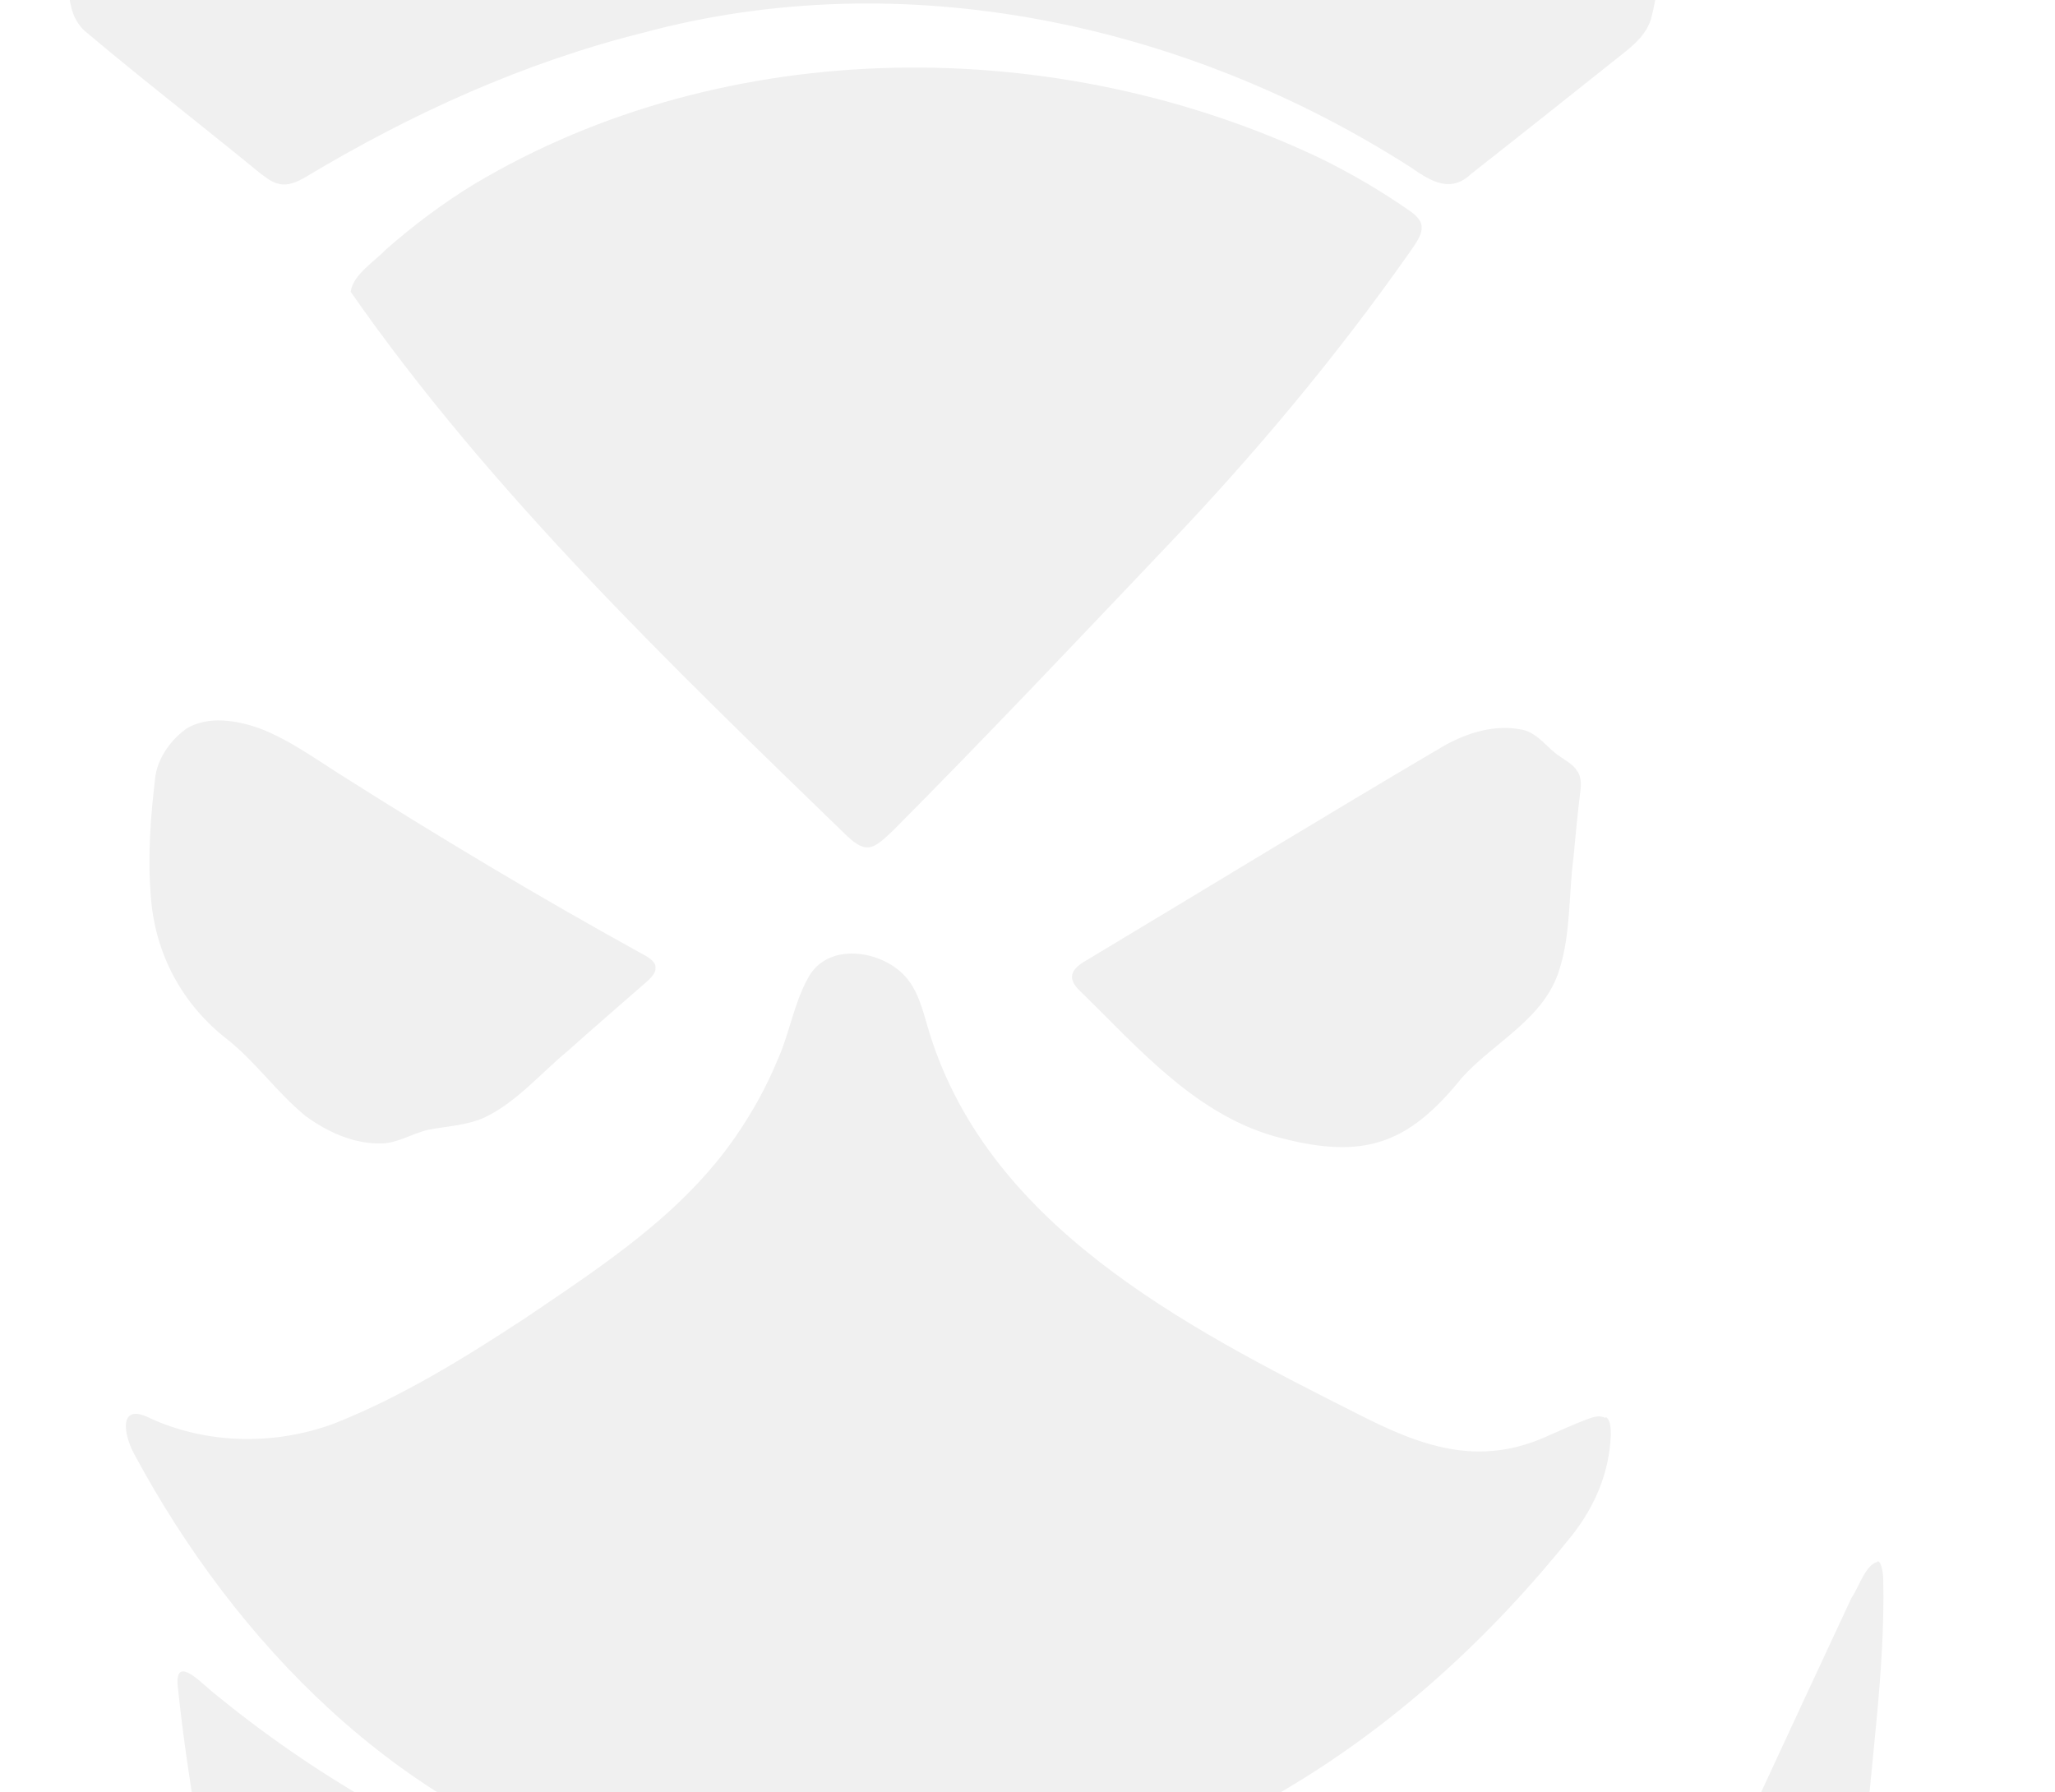
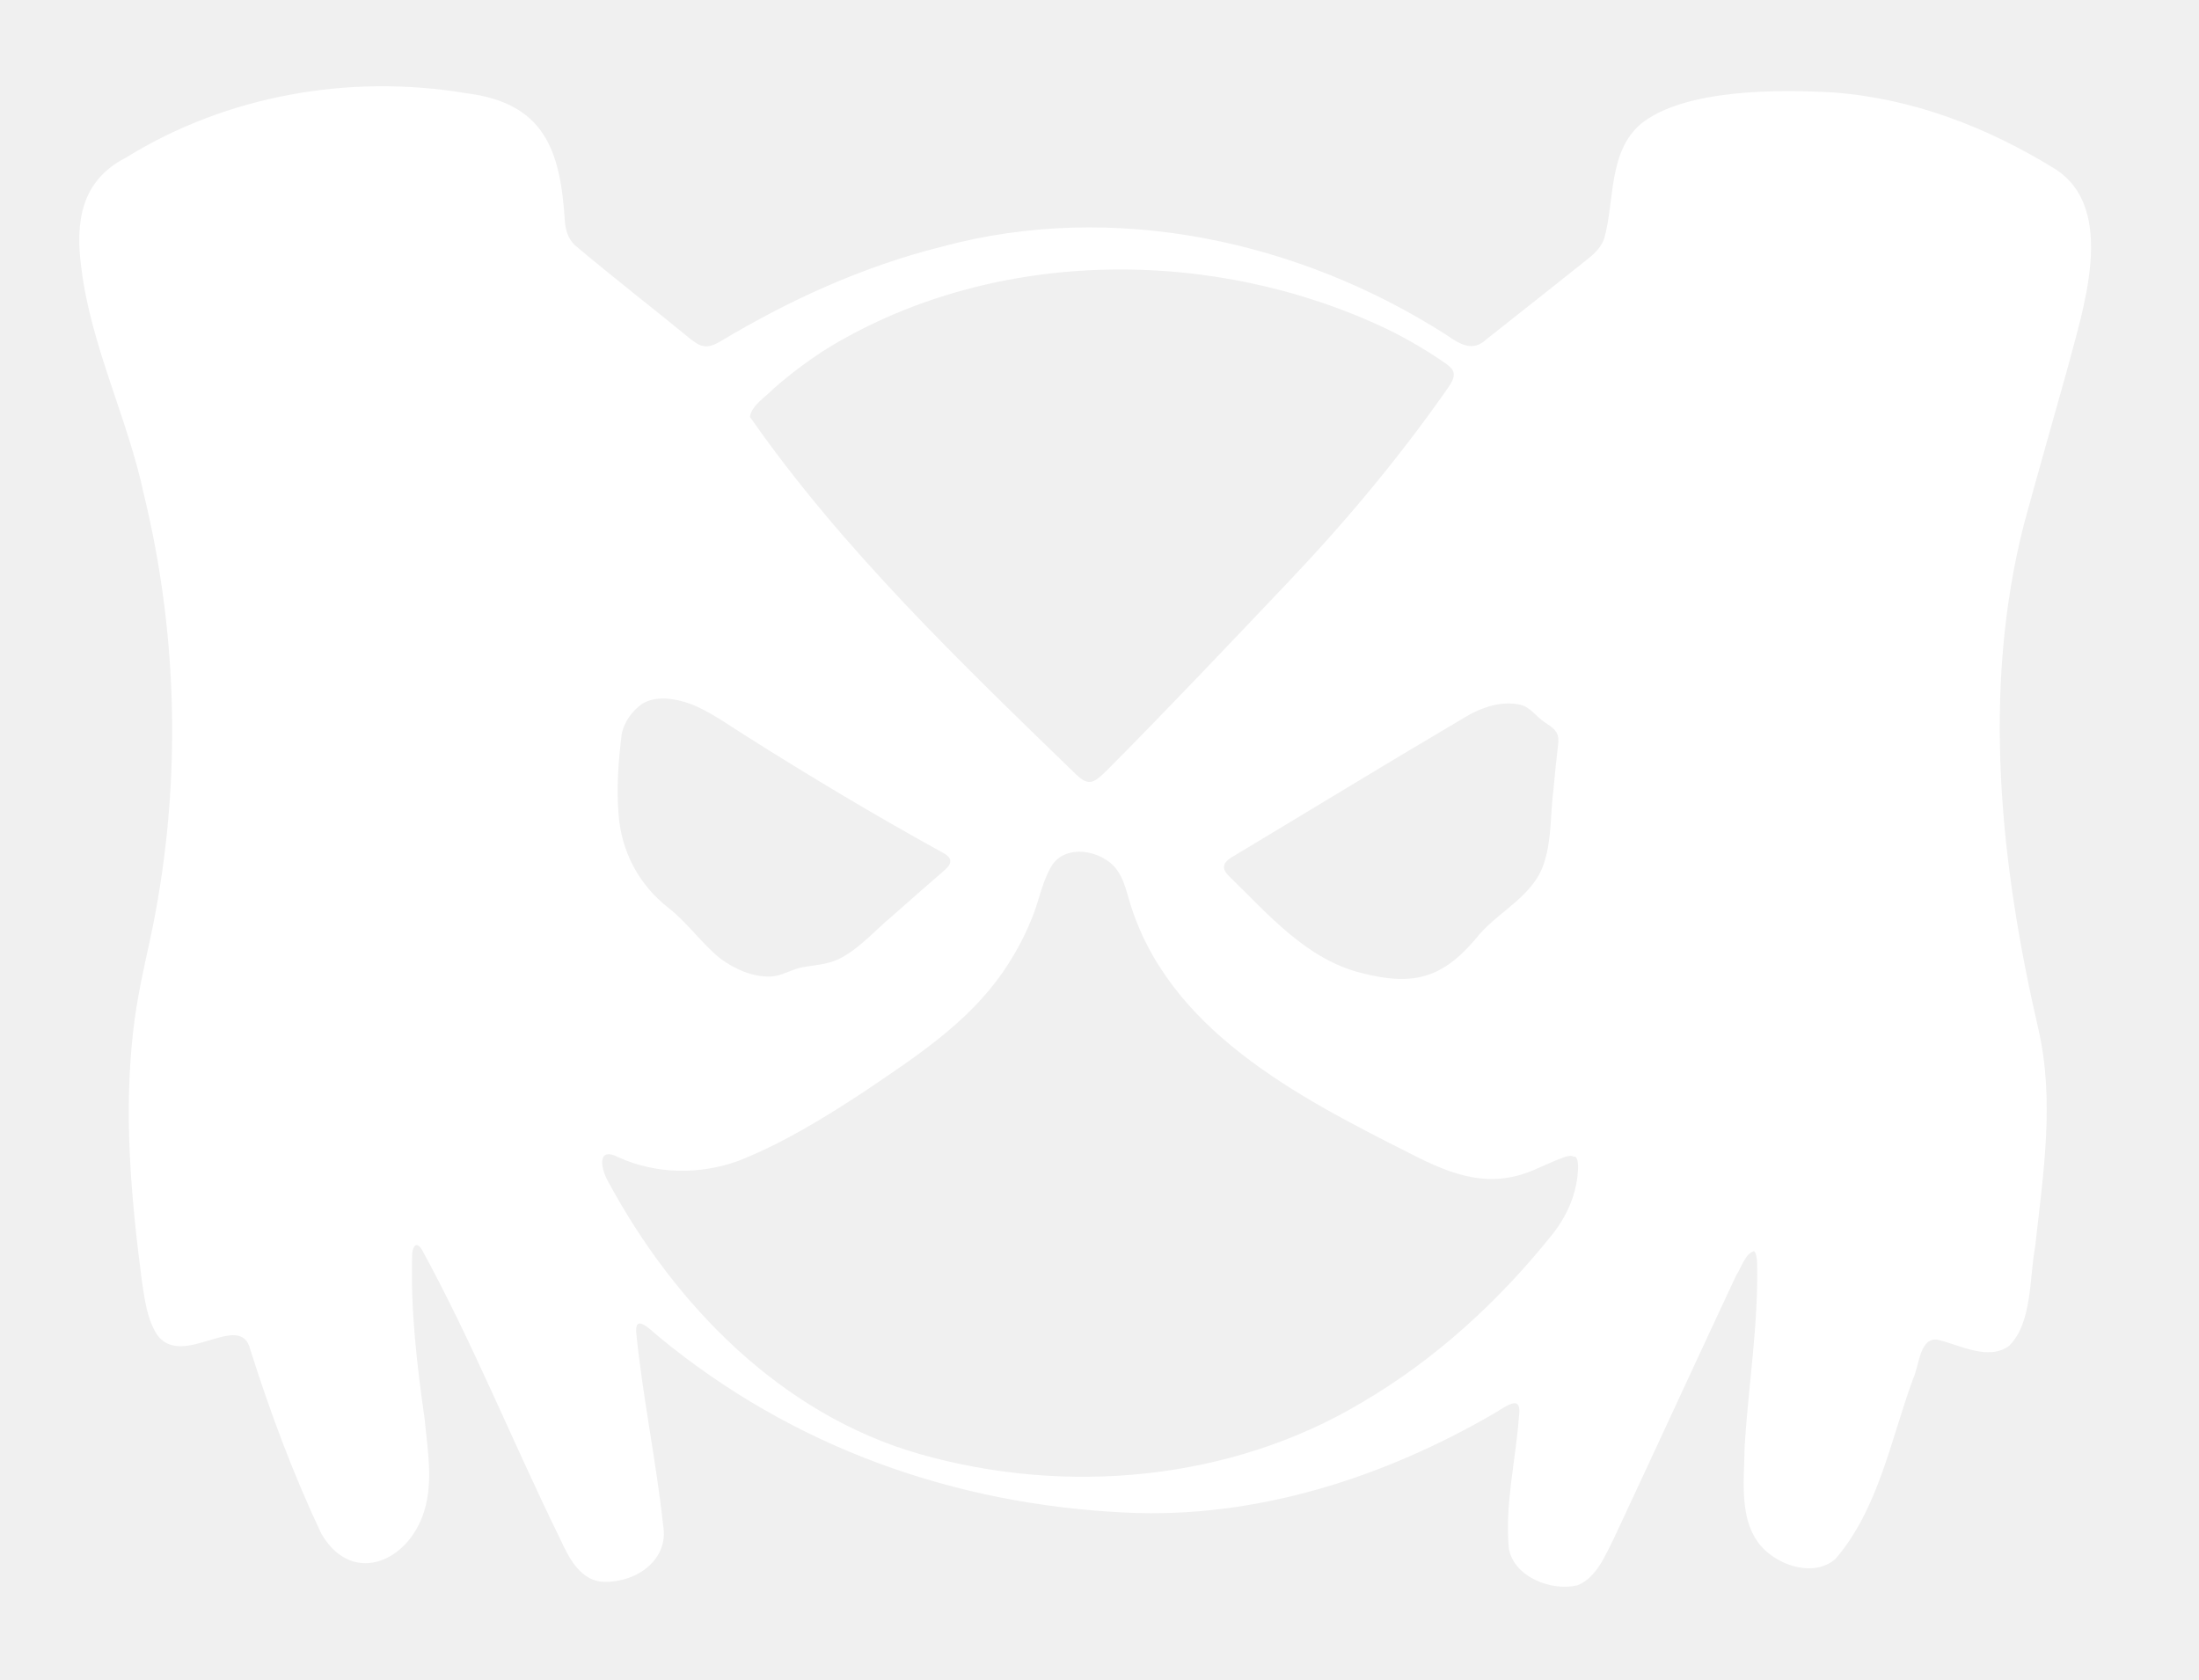
- <svg xmlns="http://www.w3.org/2000/svg" version="1.1" viewBox="880 400 390 340">
+ <svg xmlns="http://www.w3.org/2000/svg" version="1.1" viewBox="730 335 635 485">
  <defs>
    <style>
      .cls-1 {
        fill: #fff;
      }
    </style>
  </defs>
  <g>
    <g id="Calque_1">
      <path class="cls-1" fill="#ffffff" d="M1236.3,696.4c-2.3.6-3.5,4.8-4.9,6.8-11.8,25.2-23.4,50.5-35.2,75.7-2.6,5.1-5.1,11.7-10.7,13.9-7.5,1.8-18.4-2.4-19.8-10.7-1.2-12.6,2-25.3,2.9-37.8.9-6.4-2.5-4-6.7-1.4-32.2,18.8-69.2,30.7-106.7,28.9-49.4-2.3-96.1-18.7-135.1-50.9-2.5-2.1-7.2-7-6.3-.3,1.9,18.4,5.7,36.5,7.7,54.9,1.7,9.9-7.6,16.4-16.8,16.3-6.9,0-10.4-6.8-12.9-12.3-13.6-27.7-25.2-56.6-40-83.7-2.1-3.1-2.9.3-2.8,2.4-.4,15.6,1.4,31,3.6,46.4.9,9.4,2.8,19.5-.7,28.5-5.2,13.5-20.6,19.4-29.1,4.8-8.1-17.1-14.8-35.1-20.5-53.1-2.8-11.7-19.5,5.7-26.9-4.3-3-4.6-3.7-10.7-4.5-16.1-3.1-23.9-5.2-48-2.4-72,1-8.7,2.9-17.3,4.8-25.9,9.1-42.2,8.5-86.5-1.7-128.5-4.7-22.2-15.3-42.9-18.1-65.5-1.8-13.3-.2-25.3,12.9-32,29.1-18,64.5-24.2,98.1-18.6,22.7,2.8,27.3,16.4,28.6,36.8.2,2.7.9,5.2,2.9,7.1,10.9,9.2,22.3,18,33.4,27.1,1.1.8,2.3,1.8,3.6,2,1.6.4,3.3-.3,5-1.3,20-12,41.3-21.7,64.1-27.4,49.4-13.3,103-1.8,145.7,25.6,4,2.8,7.6,4.8,11.4,1.2,9.8-7.7,19.6-15.5,29.4-23.3,2-1.6,3.9-3.5,4.7-6,3-11,1.1-24.8,10.5-32.9,12.6-10.2,40-10,55.6-9.1,22.9,1.7,44.4,10,63.9,22,18.5,11.6,7.9,41.5,3.5,58.5-4.1,14.7-8.3,29.3-12.3,44-12.3,47.9-6.9,98.3,4.1,145.9,4.8,20.8,1.4,41.9-.9,62.8-1.7,9-.8,22.2-7.6,28.8-6,4.3-14.1-.3-20.5-1.8-5.3-.9-5.4,7.6-7.1,11.1-6.5,17.6-10,37.7-22.5,52.2-5.3,4.6-13.5,2.7-18.7-1.2-9.8-7.2-7.6-20.8-7.5-31.5,1.1-17.6,4-35.1,3.6-52.8,0-.9-.3-3.3-1-3.4h-.1ZM1184.6,669.1c-.9-.6-2.2-.2-3.3.2-2.4.9-4.8,2-7.1,3-13.6,6.4-24.7,2.1-37-4.2-32.5-16.4-70.3-35.8-81.2-73.4-.8-2.8-1.7-6.1-3.4-8.4-4.1-5.9-15.5-8-19.3-.6-2.7,4.9-3.5,10.6-5.8,15.6-2.1,5.1-4.8,9.9-7.9,14.4-10.2,14.8-25.4,24.6-40,34.5-11.6,7.6-23.4,14.9-36.3,20-11.2,4.1-23.9,3.9-34.7-1-6.2-3.2-5.2,3-3.1,6.8,19.3,35.9,50.2,67.5,90.1,78.9,42.2,12,89.6,7.8,127.5-14.8,21.4-12.5,39.8-29.4,55.3-48.8,4.3-5.5,7-11.8,7.3-18.9,0-1.1,0-2.7-.8-3.4h-.3,0ZM946.5,455.3c26.6,38.2,61.2,71.3,94.3,103.4,1.1,1,2.5,2.2,3.9,2.1,1.6,0,3.3-1.8,4.9-3.3,17.6-17.7,34.8-35.9,52-54,16.5-17.3,31.9-35.7,45.7-55.3,1-1.5,2.6-3.4,2.5-5.1,0-1.1-.8-2-2-2.9-5.4-3.8-11.2-7.2-17.1-10.1-49.9-23.8-112.8-23.8-160.8,4.9-5.9,3.6-11.6,7.9-16.6,12.3-2.2,2.3-6.1,4.7-6.7,7.8v.2h-.1ZM1179.3,546.3c-.7-1.2-2.1-1.9-3.2-2.7-2.5-1.6-4.1-4.4-7.1-5.1-5.2-1.1-10.4.5-14.9,3-22.6,13.3-45,27-67.5,40.5-2.9,1.6-4.5,3.3-1.7,6,11.3,11,22.3,24,38.3,28,15.6,4,24,1.2,34.1-11.3,6.2-7,15.9-11.3,18.7-20.9,2.1-6.7,1.7-14,2.6-20.9.4-4.3.8-8.5,1.3-12.6.2-1.3.2-2.8-.5-3.9h-.1ZM1004.4,583.5c0-1-1.4-1.9-2.4-2.4-9.6-5.3-19.2-10.8-28.6-16.4-9.4-5.6-18.7-11.3-28-17.2-5.3-3.3-10.4-7.1-16.2-9.3-4.3-1.5-9.6-2.4-13.7,0-3,2.1-5.4,5.4-6,9-.9,7.5-1.5,15-.9,22.6.7,11,5.9,20.8,14.6,27.5,5.4,4.3,9.4,10.1,14.8,14.5,4.1,3,9.1,5.3,14.3,5.2,3.1,0,5.9-1.9,9-2.6,3.6-.7,7.4-.8,10.8-2.4,6-2.9,10.6-8.4,15.7-12.6,4.8-4.3,9.8-8.6,14.6-12.8.9-.8,2.1-1.8,2-3h0Z" />
    </g>
  </g>
</svg>
